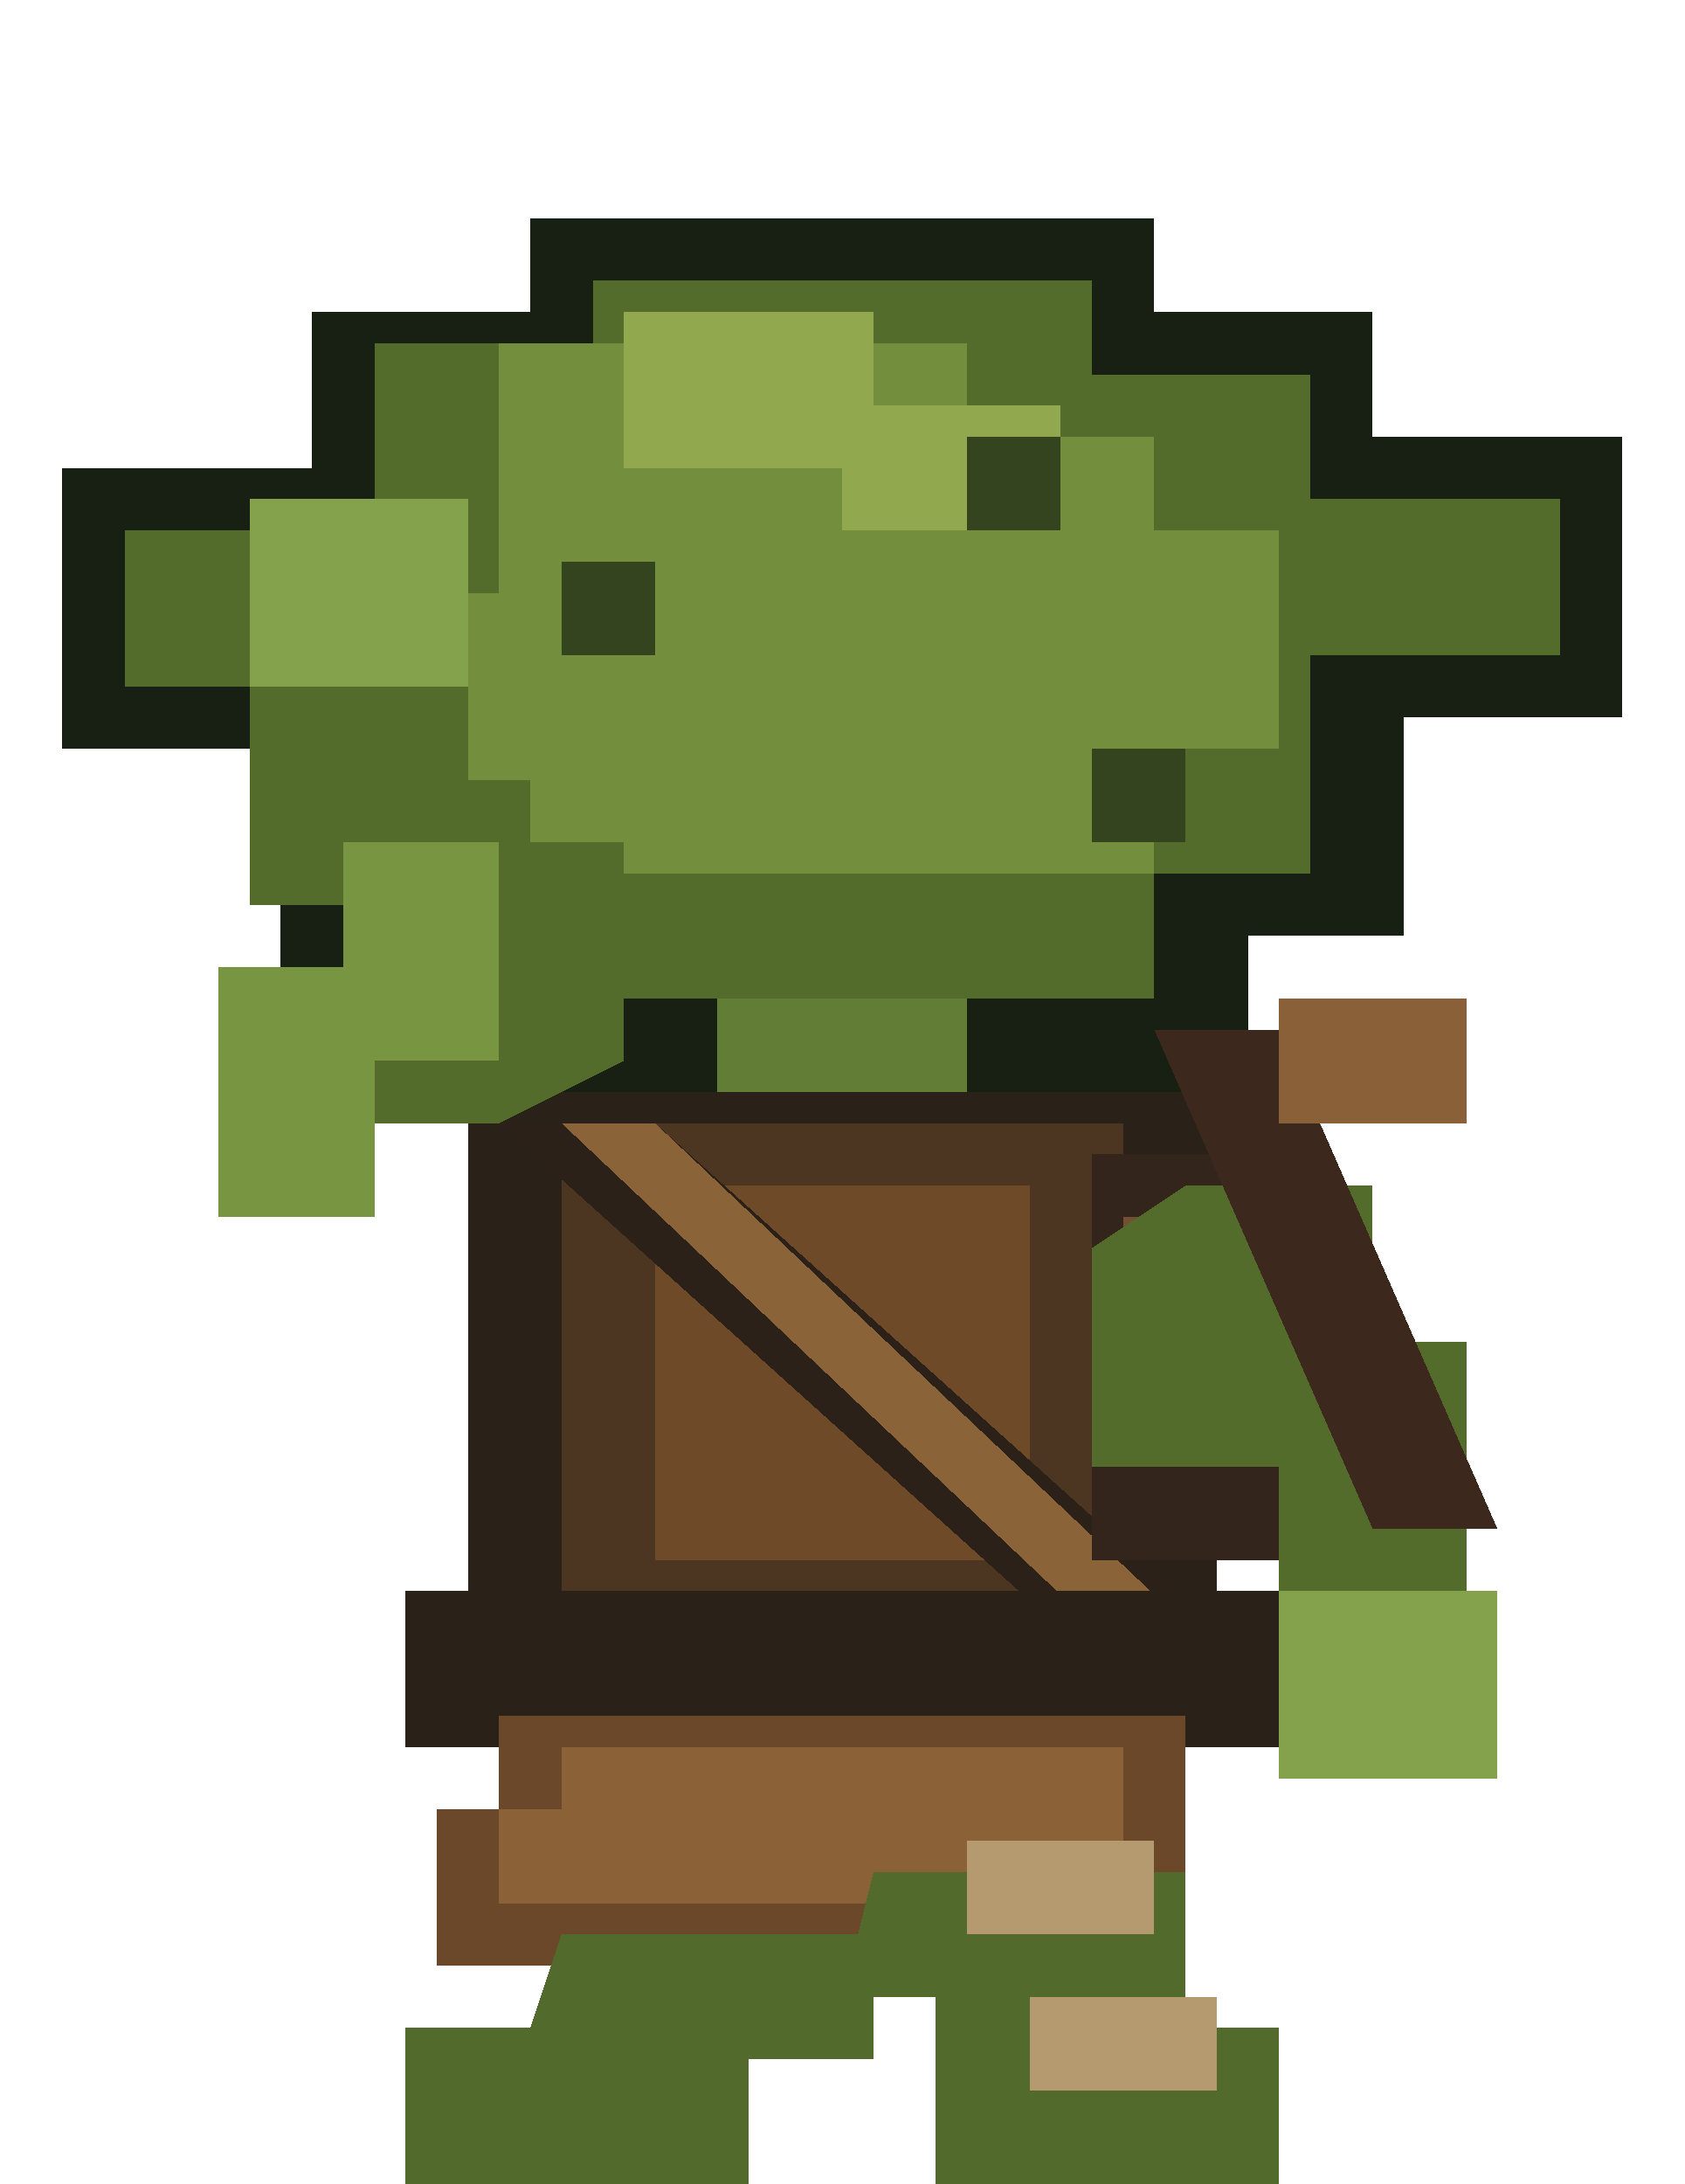
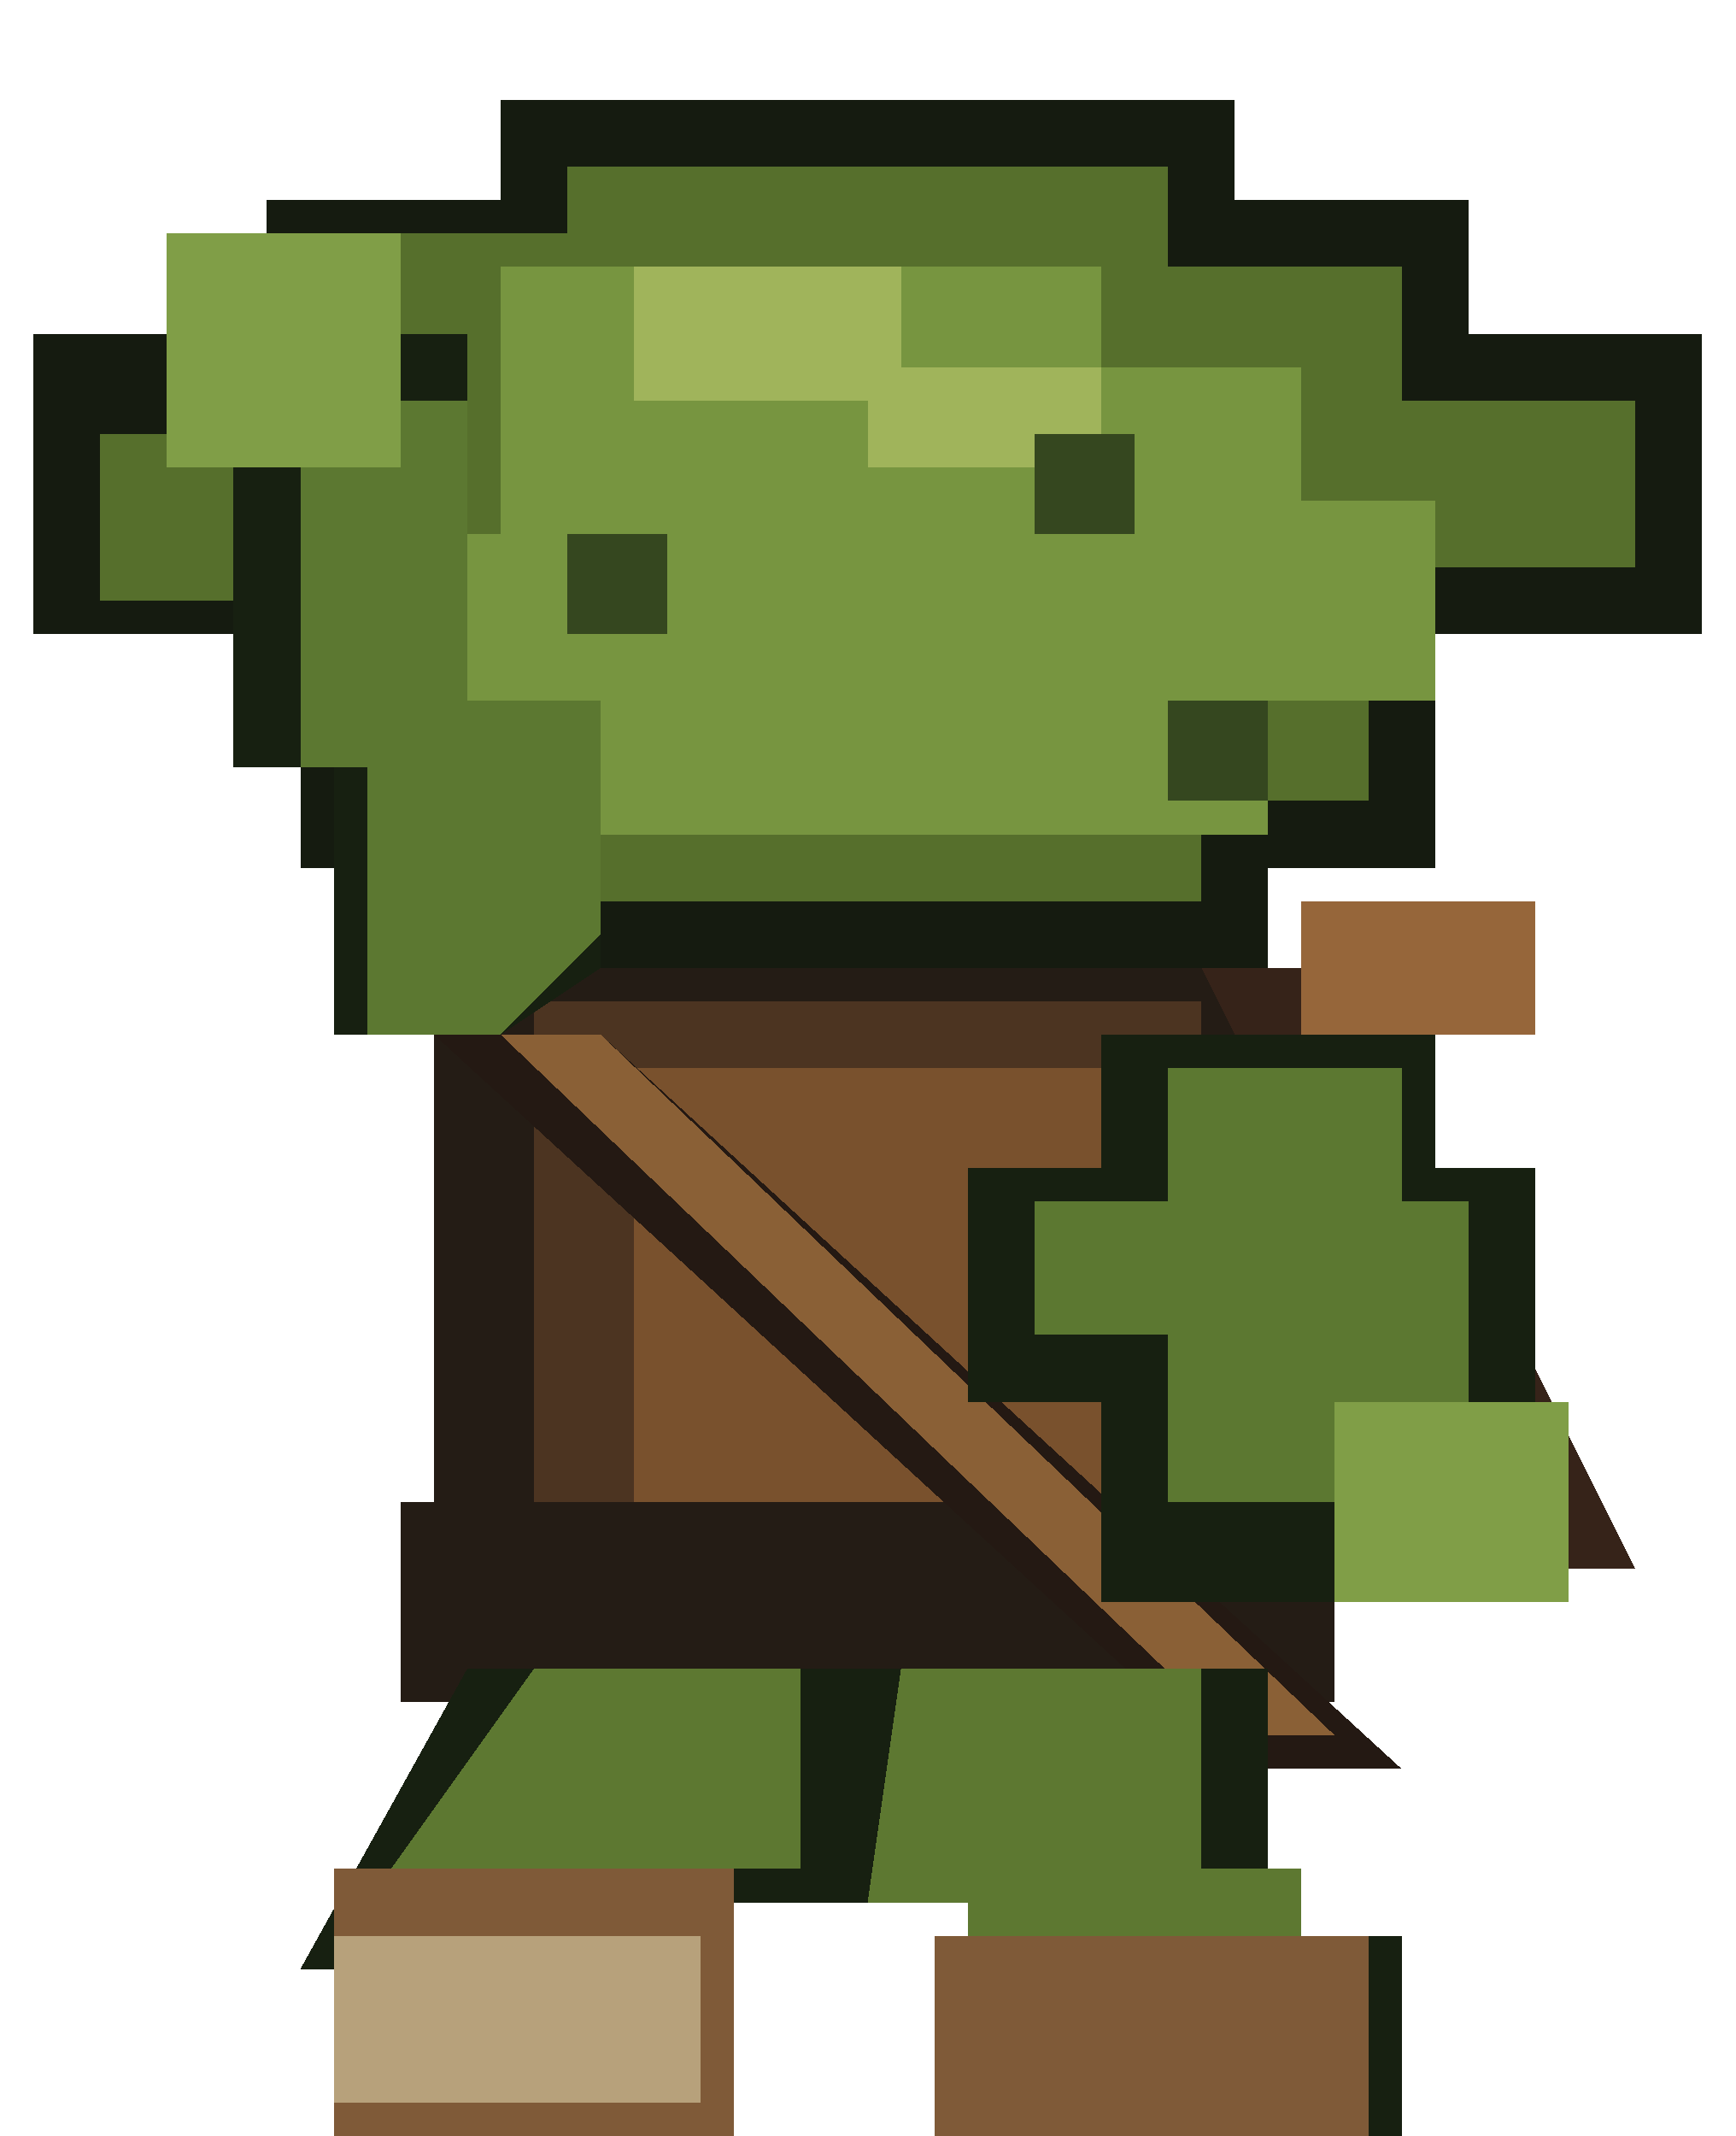
- <svg xmlns="http://www.w3.org/2000/svg" width="54" height="70" viewBox="0 0 54 70" shape-rendering="crispEdges">
-   <rect width="54" height="70" fill="none" />
-   <path fill="#172012" d="M10 10h7V7h20v3h7v4h8v9h-7v7h-5v5H14v-4H9v-7H2V15h8z" />
-   <path fill="#536b2b" d="M12 11h7V9h16v3h7v4h8v5h-8v7h-5v4H16v-3h-5v-7H4v-5h8z" />
-   <path fill="#738f3d" d="M16 11h15v3h6v3h4v7h-4v4H17v-3h-5v-6h4z" />
-   <path fill="#91a84e" d="M20 10h8v3h6v4h-7v-2h-7z" />
-   <rect x="18" y="18" width="3" height="3" fill="#33441e" />
-   <rect x="31" y="14" width="3" height="3" fill="#33441e" />
-   <rect x="35" y="24" width="3" height="3" fill="#33441e" />
-   <rect x="13" y="23" width="2" height="2" fill="#9fb65d" />
-   <rect x="23" y="32" width="8" height="4" fill="#627d36" />
-   <path fill="#2a2218" d="M15 35h24v20H15z" />
-   <path fill="#4d3621" d="M18 36h18v17H18z" />
-   <path fill="#6f4a28" d="M21 38h12v12H21z" />
-   <path fill="#2c2119" d="M16 36h5l20 18h-5z" />
-   <path fill="#8b6338" d="M18 36h3l18 17h-3z" />
-   <path fill="#33251c" d="M35 37h6v13h-6z" />
-   <rect x="36" y="39" width="4" height="8" fill="#725034" />
-   <rect x="13" y="51" width="28" height="5" fill="#2a2118" />
-   <path fill="#6c482b" d="M16 55h22v8H14v-5h2z" />
-   <path fill="#8b6138" d="M18 56h18v5H16v-3h2z" />
-   <path fill="#536b2b" d="M16 36h-5v-7H8V18h7v9h5v7z" />
-   <path fill="#789542" d="M11 27h5v7h-4v5H7v-8h4z" />
-   <rect x="8" y="16" width="7" height="6" fill="#84a14b" />
-   <path fill="#536b2b" d="M38 38h6v5h3v10h-6v-6h-6v-7z" />
-   <rect x="41" y="51" width="7" height="6" fill="#84a14b" />
-   <path fill="#526b2d" d="M18 62h10v4h-4v4H13v-5h4z" />
-   <path fill="#526b2d" d="M28 60h10v5h3v5H30v-6h-3z" />
-   <path fill="#b59a70" d="M31 59h6v3h-6zm2 5h6v3h-6z" />
-   <path fill="#3c281d" d="M37 33h4l7 16h-4z" />
-   <rect x="41" y="32" width="6" height="4" fill="#8a6038" />
+ <svg xmlns="http://www.w3.org/2000/svg" width="52" height="64" viewBox="0 0 52 64" shape-rendering="crispEdges">
+   <rect width="52" height="64" fill="none" />
+   <path fill="#151b10" d="M8 6h7V3h22v3h7v4h7v9h-8v7h-5v4H14v-4H9v-7H1v-9h7z" />
+   <path fill="#566f2c" d="M10 7h7V5h18v3h7v4h7v5h-8v7h-5v3H16v-3h-5v-6H3v-5h7z" />
+   <path fill="#779540" d="M15 8h18v3h6v4h4v6h-5v4H15v-4h-5v-5h5z" />
+   <path fill="#a0b45b" d="M19 8h8v3h6v3h-7v-2h-7z" />
+   <rect x="17" y="16" width="3" height="3" fill="#35471f" />
+   <rect x="31" y="13" width="3" height="3" fill="#35471f" />
+   <rect x="35" y="21" width="3" height="3" fill="#35471f" />
+   <path fill="#241c15" d="M13 29h26v20H13z" />
+   <path fill="#4c3421" d="M16 30h20v17H16z" />
+   <path fill="#79512d" d="M19 32h14v13H19z" />
+   <path fill="#241c15" d="M12 45h28v6H12z" />
+   <path fill="#241913" d="M13 31h5l24 22h-5z" />
+   <path fill="#8a6036" d="M15 31h3l22 21h-3z" />
+   <path fill="#362319" d="M36 29h4l9 18h-4z" />
+   <rect x="39" y="27" width="7" height="4" fill="#96663a" />
+   <path fill="#172011" d="M15 31h-5v-8H7V10h7v11h4v8z" />
+   <path fill="#5c7831" d="M15 31h-4v-8H9V12h5v9h4v7z" />
+   <rect x="5" y="7" width="7" height="7" fill="#809e47" />
+   <path fill="#172011" d="M37 31h6v4h3v9h-5v4h-8v-6h-4v-7h4v-4z" />
+   <path fill="#5c7831" d="M38 32h4v4h2v6h-4v3h-5v-5h-4v-4h4v-4z" />
+   <rect x="40" y="42" width="7" height="6" fill="#809e47" />
+   <path fill="#172011" d="M25 50h13v8h4v6H29v-7h-3z" />
+   <path fill="#5d7831" d="M27 50h9v6h3v5H29v-4h-3z" />
+   <path fill="#172011" d="M14 50h12v7h-4v7H10v-5H9z" />
+   <path fill="#5d7831" d="M16 50h8v6h-3v5h-8v-4h-2z" />
+   <path fill="#7f5a38" d="M28 58h13v6H28zM10 56h12v8H10z" />
+   <rect x="10" y="58" width="11" height="5" fill="#b7a17b" />
</svg>
